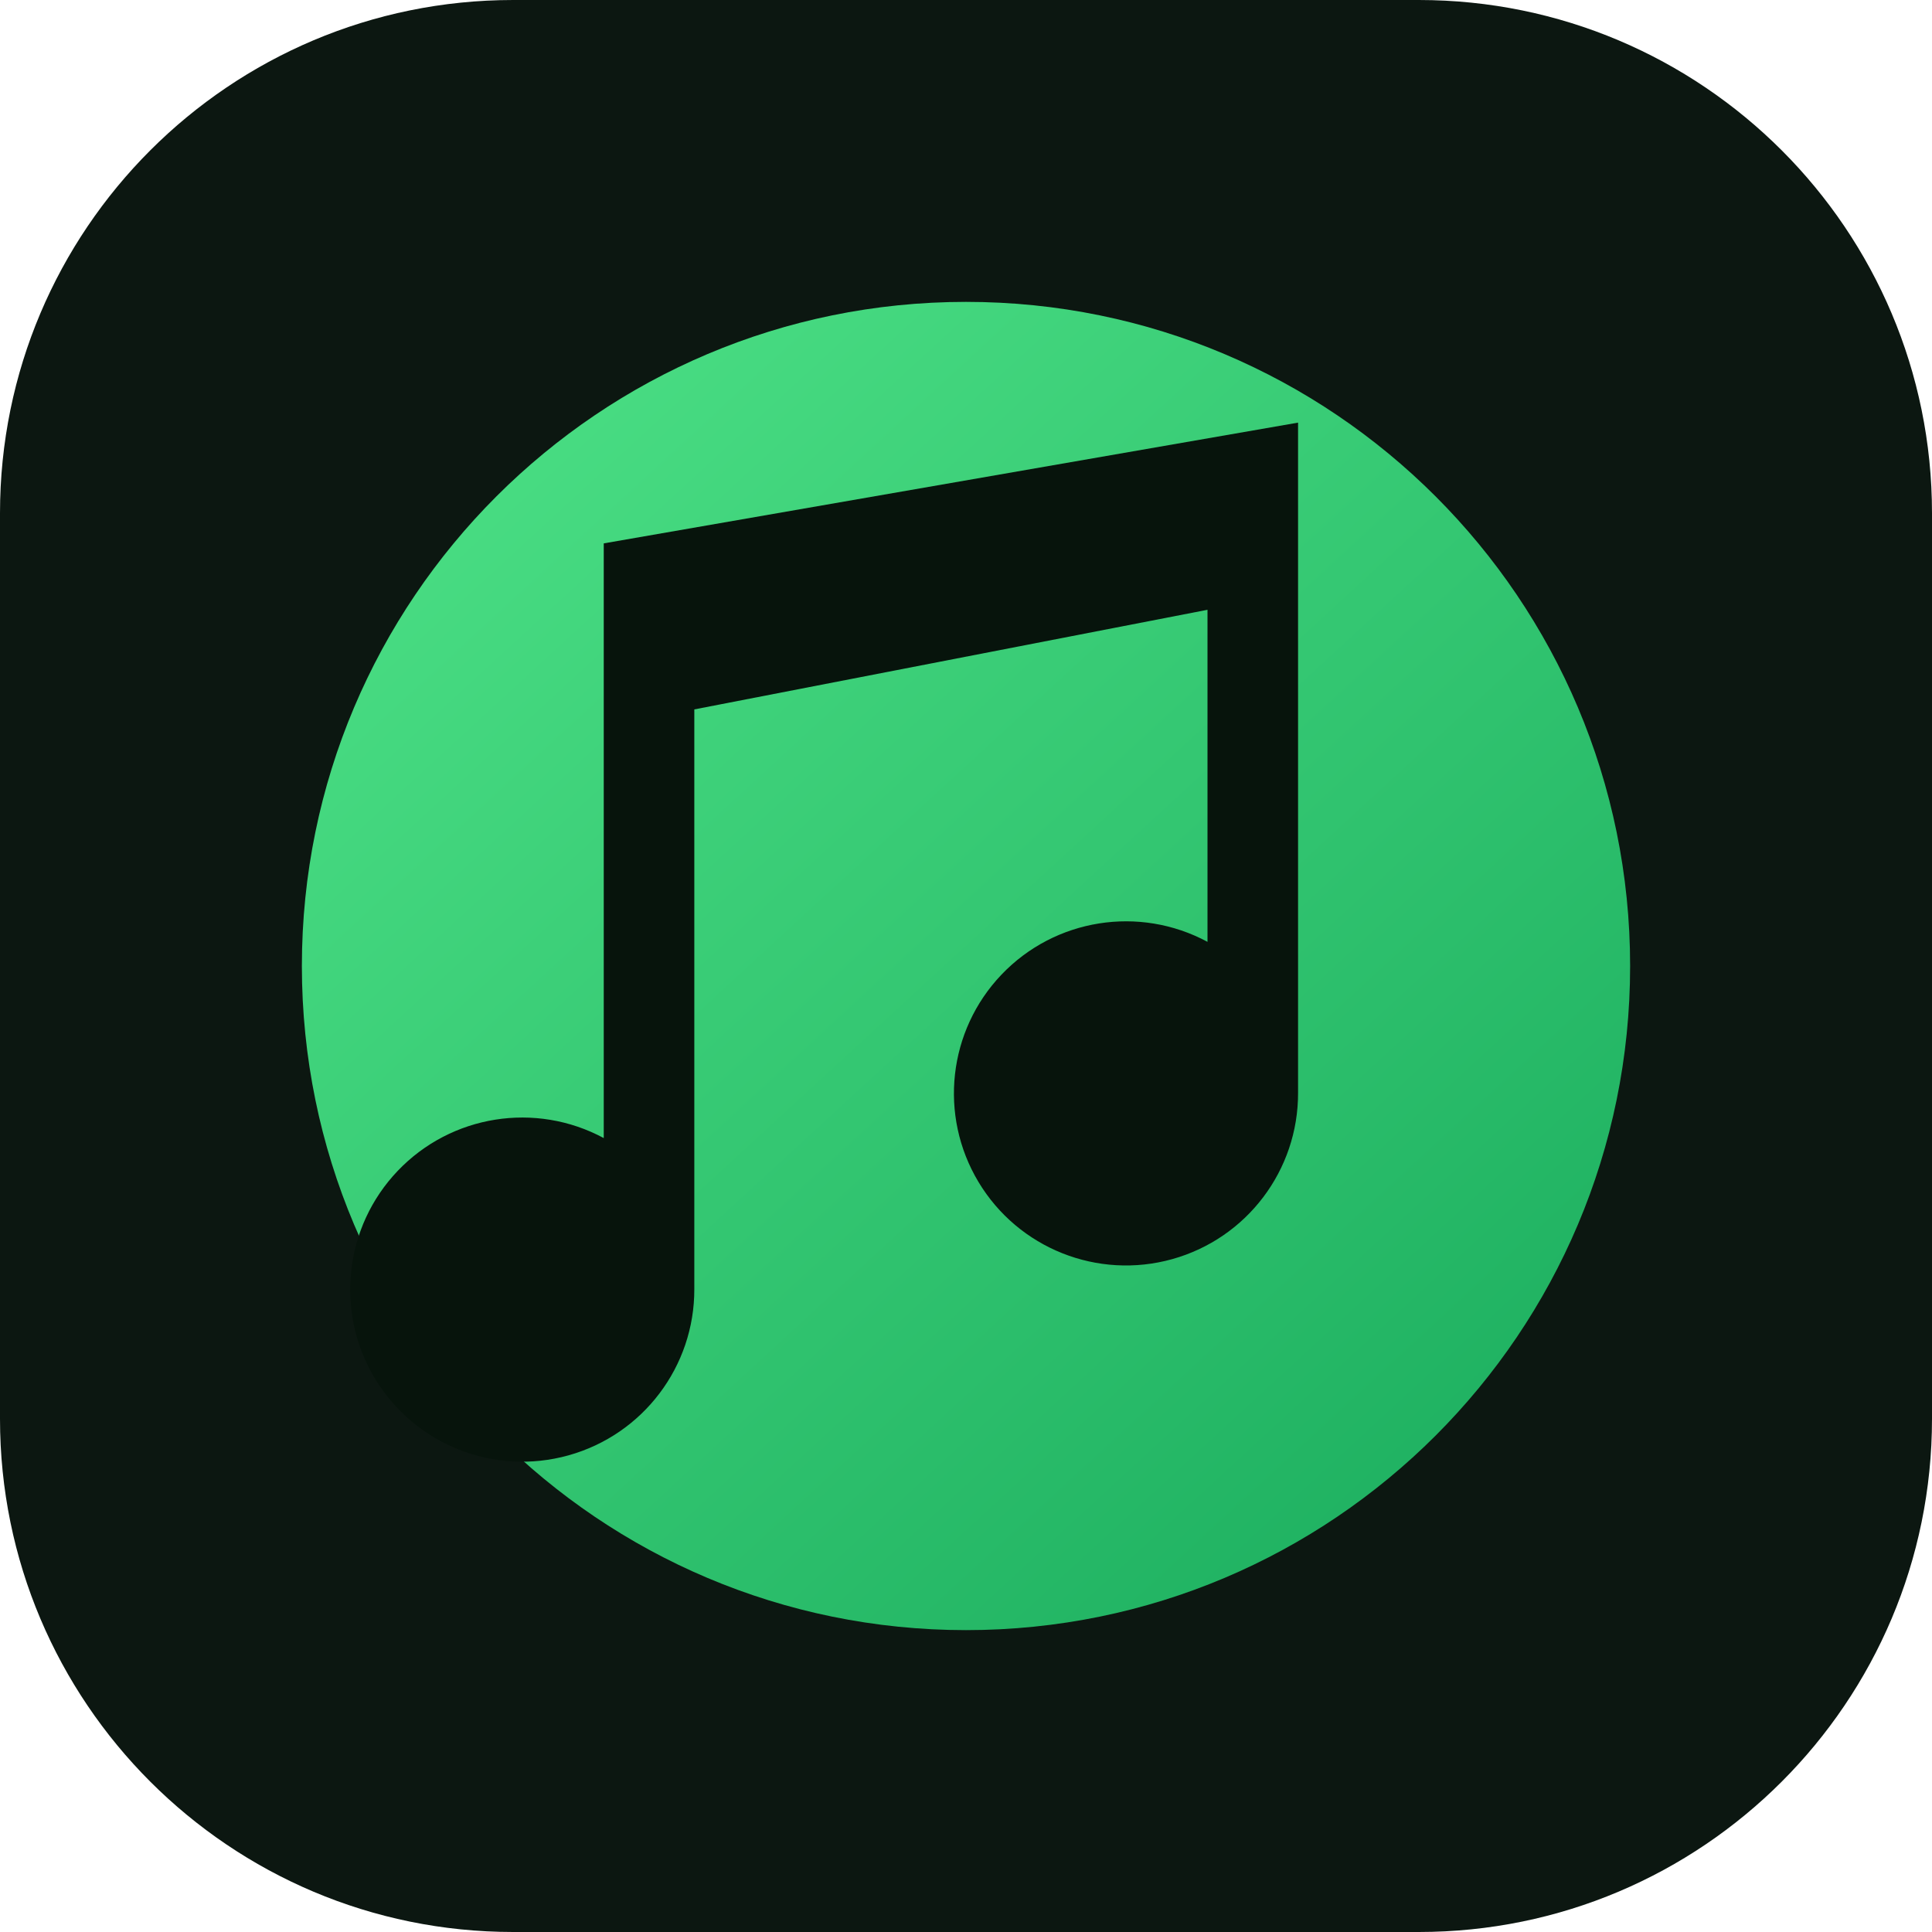
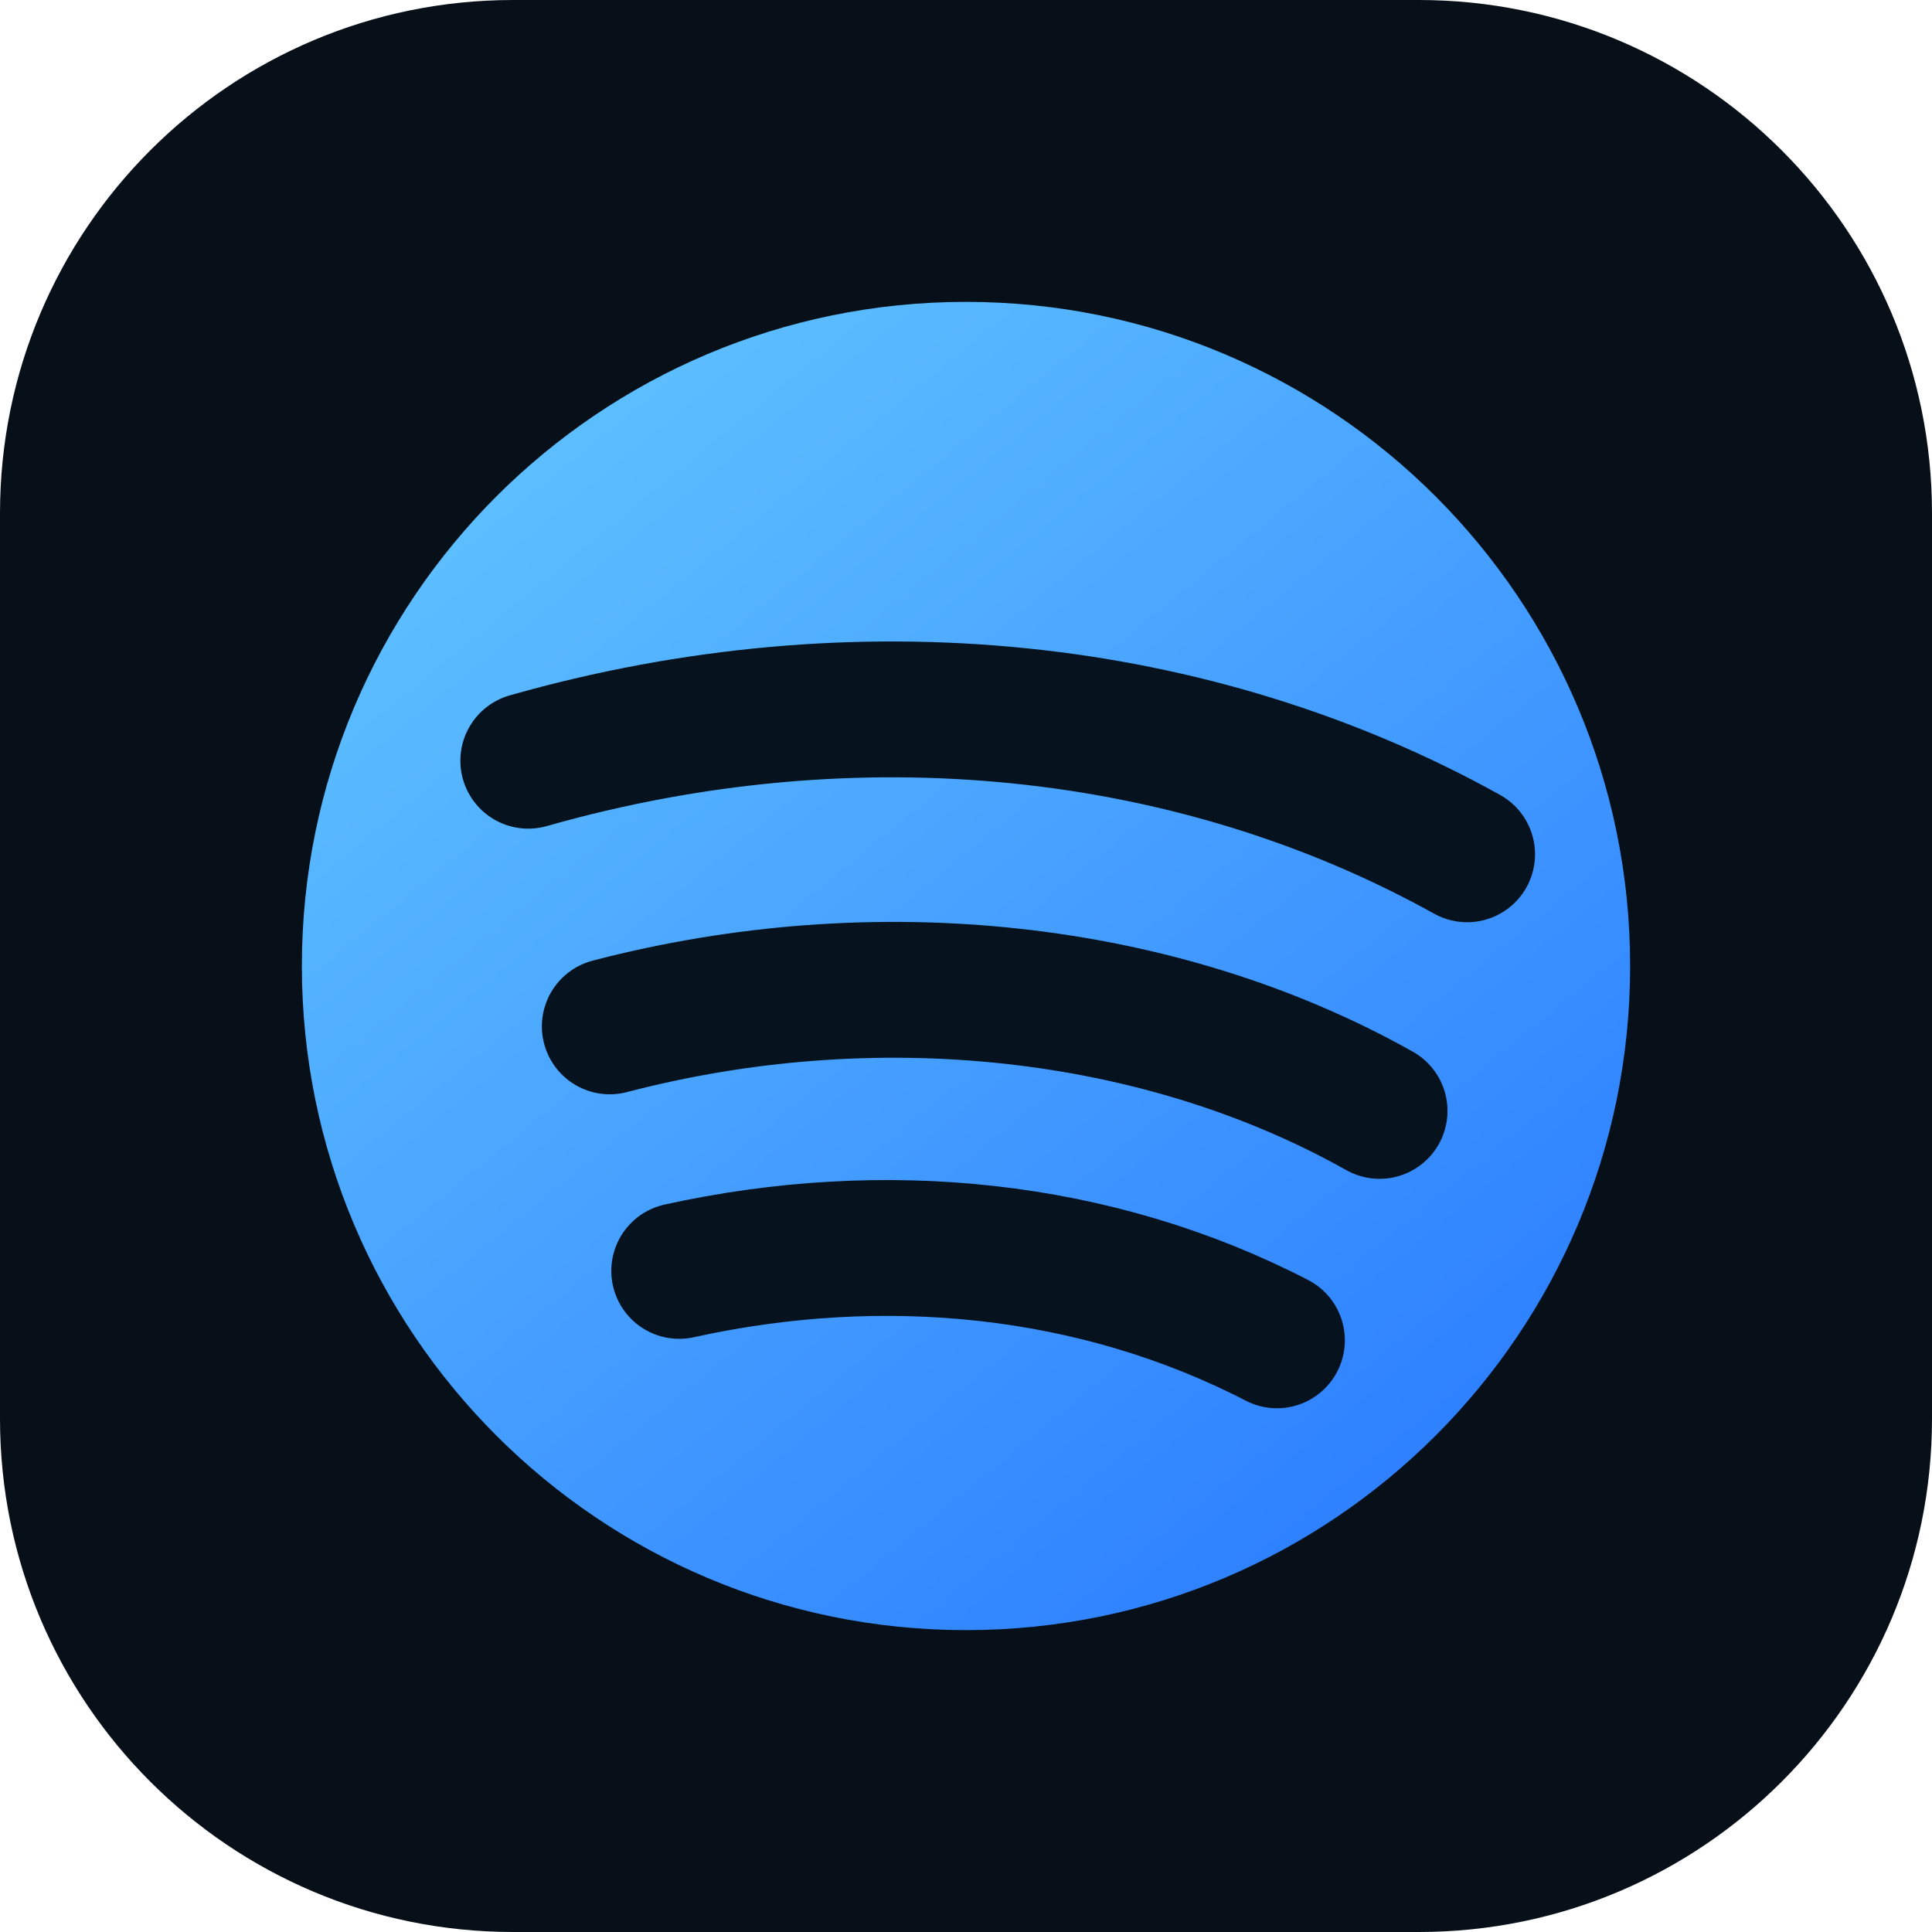
- <svg xmlns="http://www.w3.org/2000/svg" viewBox="0 0 64 64">
+ <svg xmlns="http://www.w3.org/2000/svg" viewBox="0 0 64 64" role="img" aria-label="Nyxify">
  <defs>
-     <linearGradient id="g" x1="8" y1="8" x2="54" y2="58" gradientUnits="userSpaceOnUse">
-       <stop stop-color="#52e68a" />
-       <stop offset="1" stop-color="#16a85a" />
+     <linearGradient id="blue" x1="14" y1="10" x2="50" y2="54" gradientUnits="userSpaceOnUse">
+       <stop stop-color="#63c7ff" />
+       <stop offset="1" stop-color="#2878ff" />
    </linearGradient>
  </defs>
-   <rect width="64" height="64" rx="17" fill="#0c1711" />
-   <circle cx="32" cy="32" r="22" fill="url(#g)" />
-   <path d="M23 23.5v19.2a5.7 5.7 0 1 1-3-5V18l23-4v22.2a5.7 5.7 0 1 1-3-5V20.2l-17 3.3Z" fill="#07140c" />
+   <rect width="64" height="64" rx="17" fill="#071019" />
+   <circle cx="32" cy="32" r="22" fill="url(#blue)" />
+   <path d="M17.5 25.2c10.9-3.1 22.1-1.9 31.1 3.1M20.2 34c8.8-2.3 18.2-1.3 25.5 2.8M22.5 42.1c6.8-1.5 13.8-.8 19.8 2.3" fill="none" stroke="#06121d" stroke-width="4.5" stroke-linecap="round" />
</svg>
